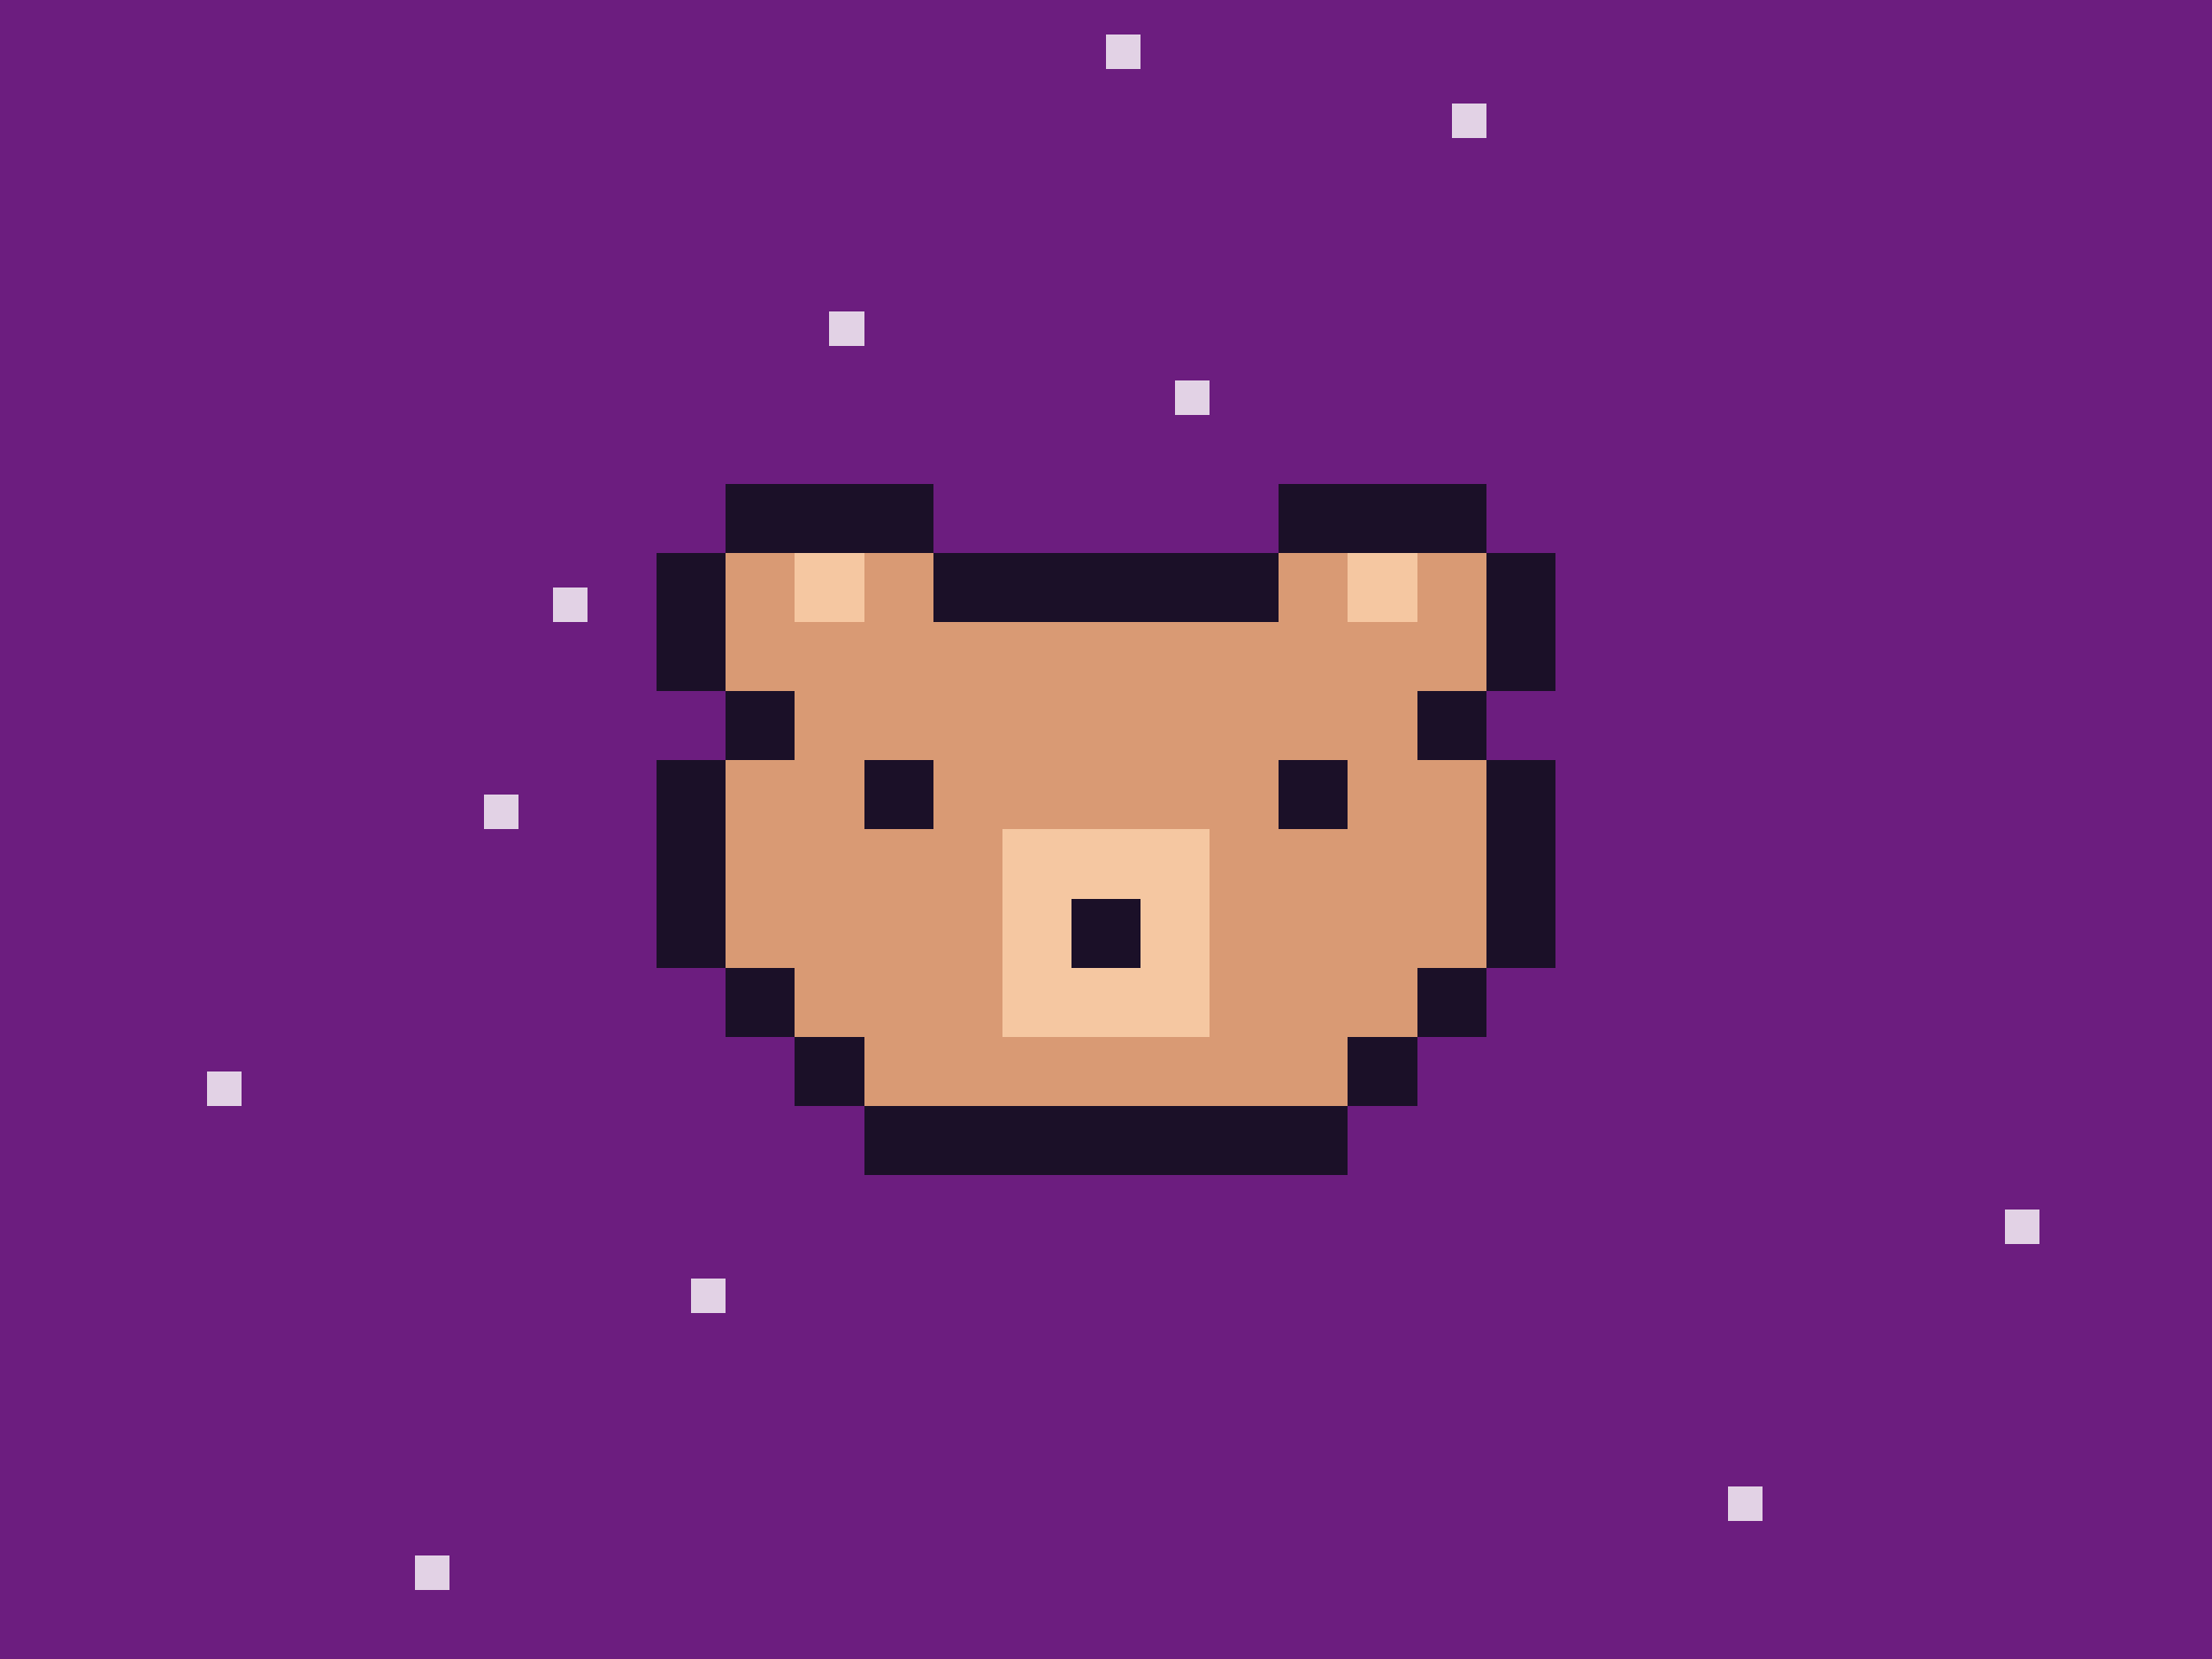
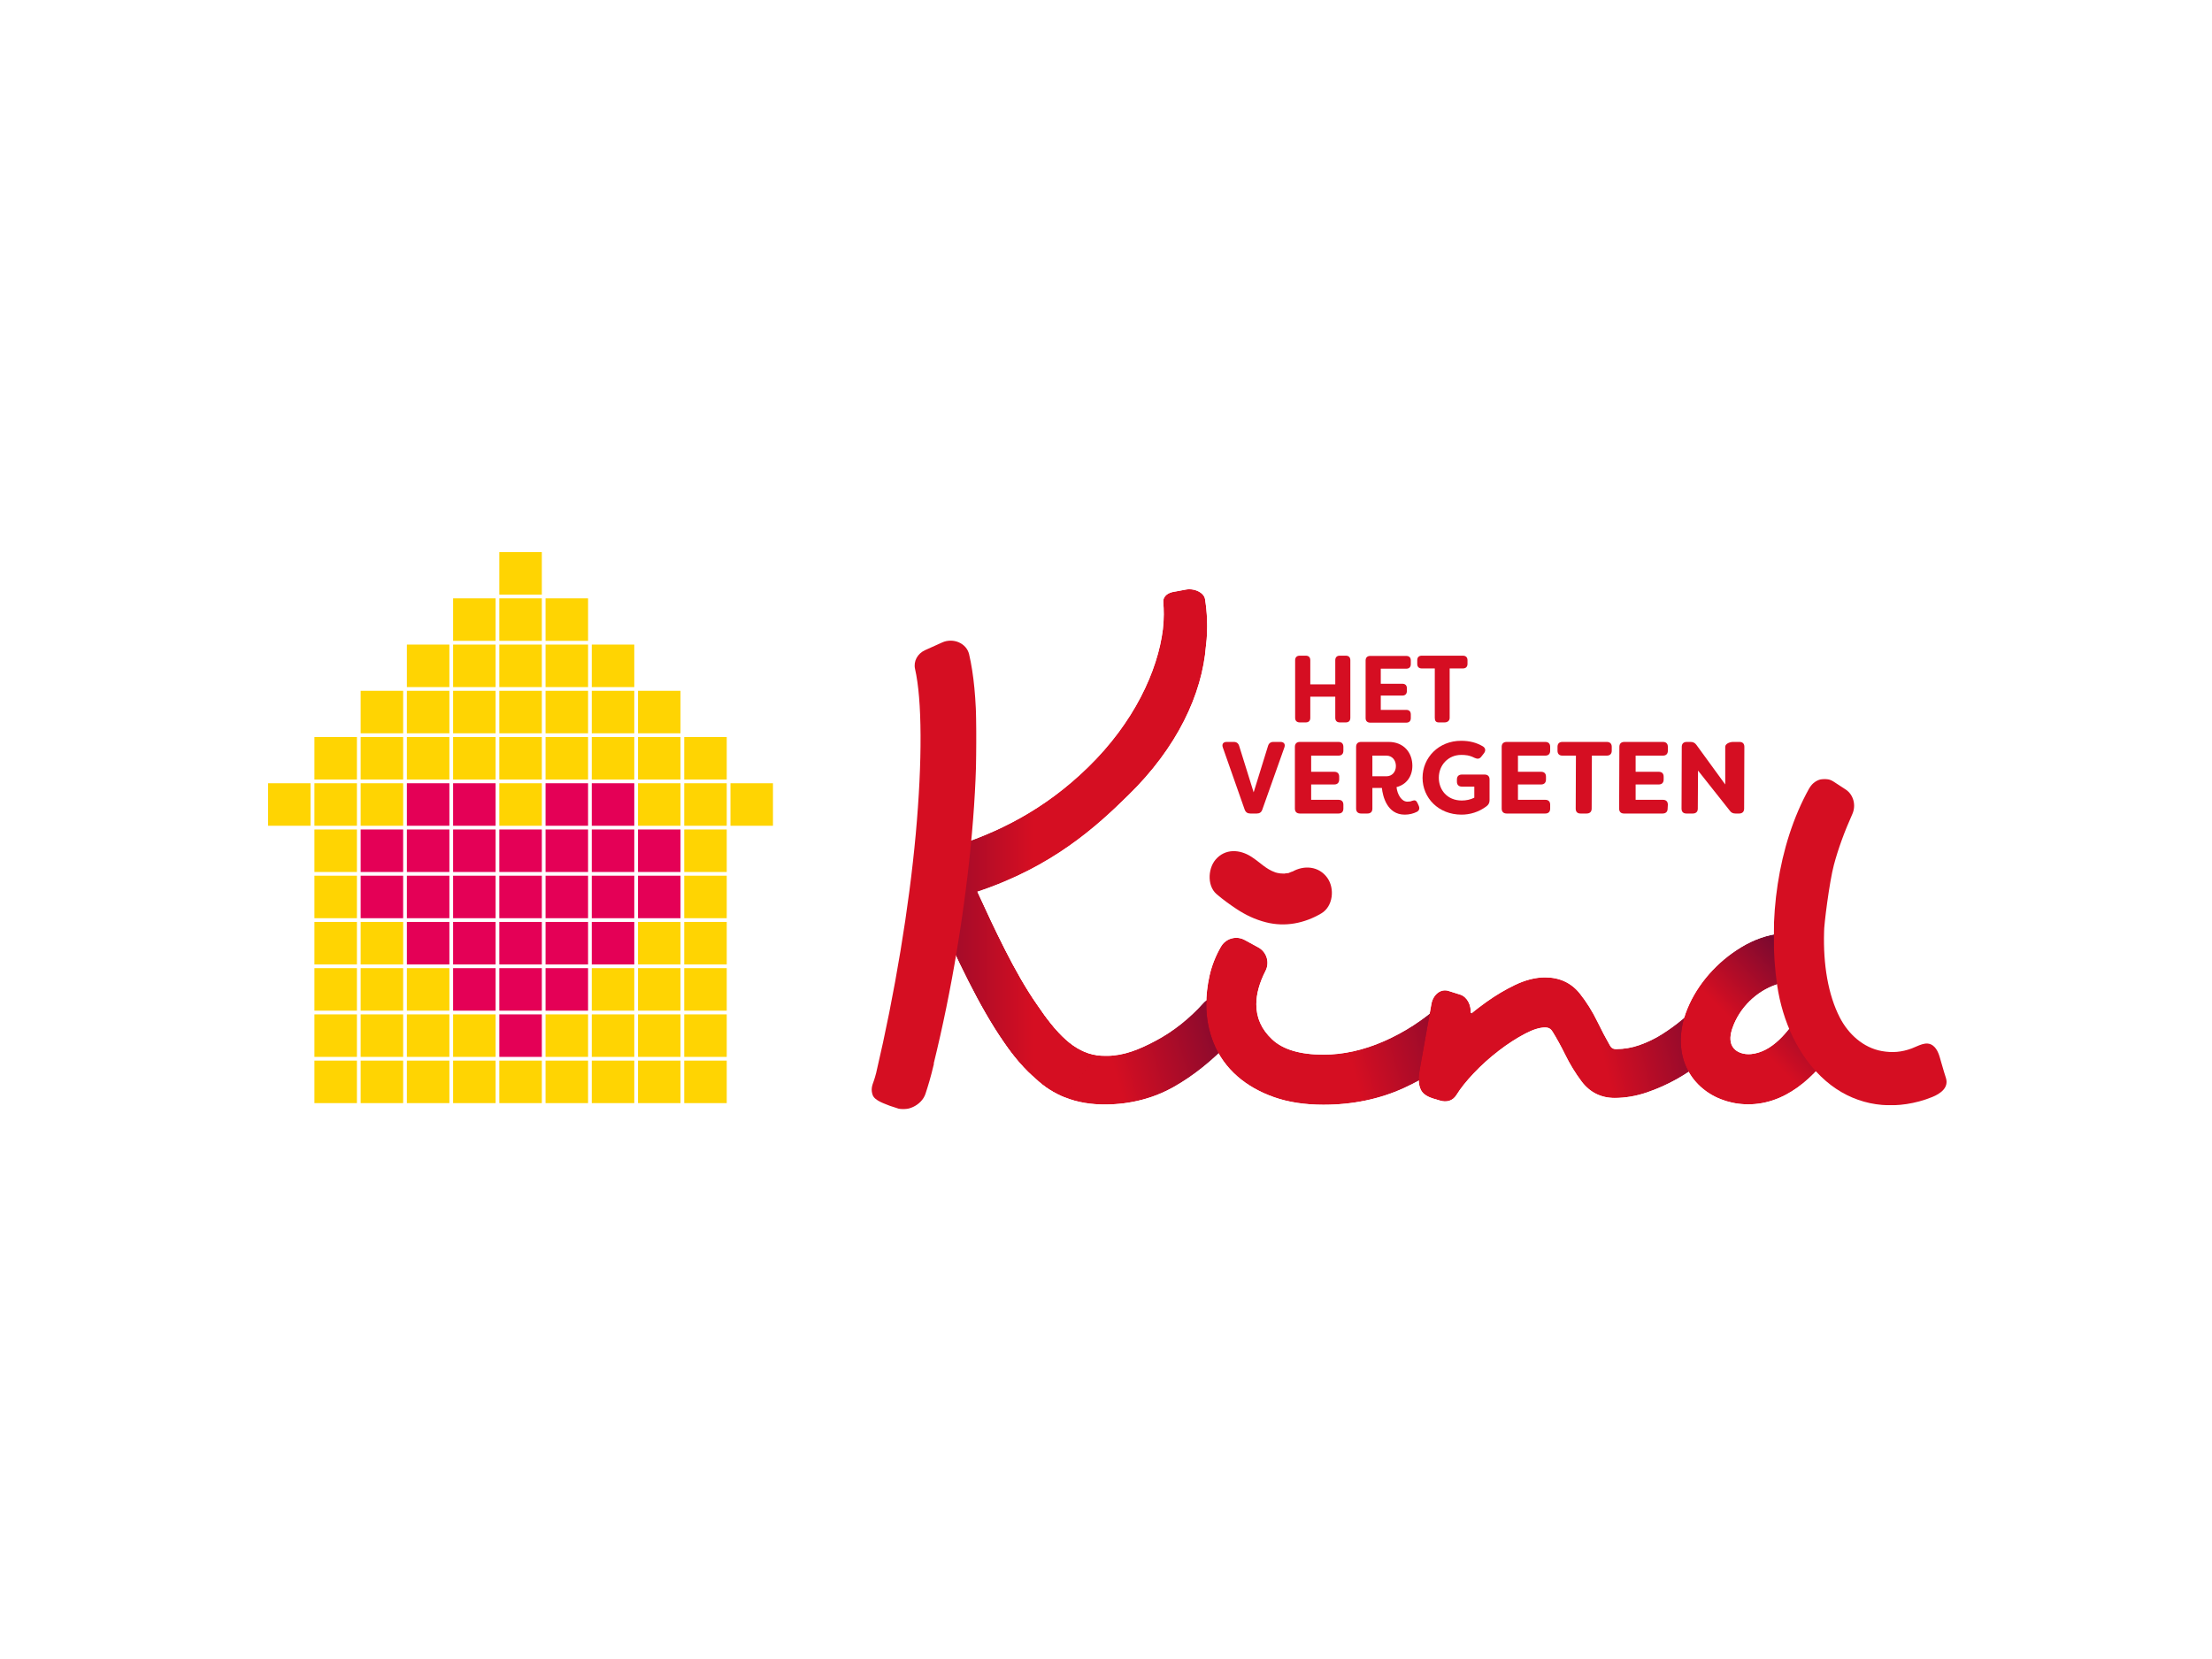
- <svg xmlns="http://www.w3.org/2000/svg" viewBox="0 0 64 48" shape-rendering="crispEdges" width="640" height="480">
-   <rect width="64" height="48" fill="#6c1d7f" />
-   <rect x="36" y="21" width="1" height="1" fill="#fff" opacity=".8" />
-   <rect x="58" y="35" width="1" height="1" fill="#fff" opacity=".8" />
-   <rect x="32" y="1" width="1" height="1" fill="#fff" opacity=".8" />
-   <rect x="22" y="15" width="1" height="1" fill="#fff" opacity=".8" />
-   <rect x="28" y="29" width="1" height="1" fill="#fff" opacity=".8" />
-   <rect x="50" y="43" width="1" height="1" fill="#fff" opacity=".8" />
-   <rect x="24" y="9" width="1" height="1" fill="#fff" opacity=".8" />
-   <rect x="14" y="23" width="1" height="1" fill="#fff" opacity=".8" />
-   <rect x="20" y="37" width="1" height="1" fill="#fff" opacity=".8" />
-   <rect x="42" y="3" width="1" height="1" fill="#fff" opacity=".8" />
-   <rect x="16" y="17" width="1" height="1" fill="#fff" opacity=".8" />
-   <rect x="6" y="31" width="1" height="1" fill="#fff" opacity=".8" />
-   <rect x="12" y="45" width="1" height="1" fill="#fff" opacity=".8" />
-   <rect x="34" y="11" width="1" height="1" fill="#fff" opacity=".8" />
-   <g transform="translate(19 14) scale(2)">
-     <rect x="1" y="0" width="3" height="1" fill="#1b1028" />
-     <rect x="9" y="0" width="3" height="1" fill="#1b1028" />
-     <rect x="0" y="1" width="1" height="1" fill="#1b1028" />
-     <rect x="1" y="1" width="1" height="1" fill="#d99a74" />
-     <rect x="2" y="1" width="1" height="1" fill="#f5c7a1" />
-     <rect x="3" y="1" width="1" height="1" fill="#d99a74" />
-     <rect x="4" y="1" width="5" height="1" fill="#1b1028" />
-     <rect x="9" y="1" width="1" height="1" fill="#d99a74" />
-     <rect x="10" y="1" width="1" height="1" fill="#f5c7a1" />
-     <rect x="11" y="1" width="1" height="1" fill="#d99a74" />
-     <rect x="12" y="1" width="1" height="1" fill="#1b1028" />
-     <rect x="0" y="2" width="1" height="1" fill="#1b1028" />
-     <rect x="1" y="2" width="11" height="1" fill="#d99a74" />
-     <rect x="12" y="2" width="1" height="1" fill="#1b1028" />
-     <rect x="1" y="3" width="1" height="1" fill="#1b1028" />
-     <rect x="2" y="3" width="9" height="1" fill="#d99a74" />
-     <rect x="11" y="3" width="1" height="1" fill="#1b1028" />
-     <rect x="0" y="4" width="1" height="1" fill="#1b1028" />
-     <rect x="1" y="4" width="2" height="1" fill="#d99a74" />
-     <rect x="3" y="4" width="1" height="1" fill="#1b1028" />
-     <rect x="4" y="4" width="5" height="1" fill="#d99a74" />
-     <rect x="9" y="4" width="1" height="1" fill="#1b1028" />
-     <rect x="10" y="4" width="2" height="1" fill="#d99a74" />
-     <rect x="12" y="4" width="1" height="1" fill="#1b1028" />
-     <rect x="0" y="5" width="1" height="1" fill="#1b1028" />
-     <rect x="1" y="5" width="4" height="1" fill="#d99a74" />
-     <rect x="5" y="5" width="3" height="1" fill="#f5c7a1" />
-     <rect x="8" y="5" width="4" height="1" fill="#d99a74" />
-     <rect x="12" y="5" width="1" height="1" fill="#1b1028" />
-     <rect x="0" y="6" width="1" height="1" fill="#1b1028" />
-     <rect x="1" y="6" width="4" height="1" fill="#d99a74" />
-     <rect x="5" y="6" width="1" height="1" fill="#f5c7a1" />
-     <rect x="6" y="6" width="1" height="1" fill="#1b1028" />
-     <rect x="7" y="6" width="1" height="1" fill="#f5c7a1" />
-     <rect x="8" y="6" width="4" height="1" fill="#d99a74" />
-     <rect x="12" y="6" width="1" height="1" fill="#1b1028" />
-     <rect x="1" y="7" width="1" height="1" fill="#1b1028" />
-     <rect x="2" y="7" width="3" height="1" fill="#d99a74" />
-     <rect x="5" y="7" width="3" height="1" fill="#f5c7a1" />
-     <rect x="8" y="7" width="3" height="1" fill="#d99a74" />
-     <rect x="11" y="7" width="1" height="1" fill="#1b1028" />
-     <rect x="2" y="8" width="1" height="1" fill="#1b1028" />
-     <rect x="3" y="8" width="7" height="1" fill="#d99a74" />
-     <rect x="10" y="8" width="1" height="1" fill="#1b1028" />
-     <rect x="3" y="9" width="7" height="1" fill="#1b1028" />
-   </g>
+ <svg xmlns="http://www.w3.org/2000/svg" xmlns:xlink="http://www.w3.org/1999/xlink" viewBox="0 0 400 300" width="800" height="600" role="img" aria-label="Het Vergeten Kind logo">
+   <rect width="400" height="300" fill="#fff" />
+   <svg x="48" y="44" width="304" height="212" viewBox="0 0 309 103">
+     <defs>
+       <path d="M4.447,2.611 C4.514,2.755 4.582,2.904 4.649,3.05 L4.649,3.05 L1.851,5.932 L0.717,6.448 C3.997,13.651 8.079,22.617 12.769,29.342 L12.769,29.342 C14.715,32.192 16.676,34.404 18.664,36.079 L18.664,36.079 C20.162,37.507 21.954,38.653 24.006,39.482 L24.006,39.482 C26.2,40.368 28.748,40.801 31.581,40.768 L31.581,40.768 C36.08,40.715 40.242,39.63 43.952,37.544 L43.952,37.544 C47.542,35.526 51.072,32.7 54.443,29.144 L54.443,29.144 C55.486,28.045 55.658,26.18 54.843,24.826 L54.843,24.826 L53.484,22.57 C53.027,21.811 52.32,21.323 51.544,21.23 L51.544,21.23 C50.766,21.135 49.994,21.446 49.425,22.08 L49.425,22.08 C46.839,24.961 43.914,27.287 40.731,28.993 L40.731,28.993 C37.621,30.66 34.803,31.789 31.769,31.825 L31.769,31.825 C31.083,31.832 30.432,31.805 29.815,31.743 L29.815,31.743 C25.678,31.153 22.457,27.85 18.809,22.432 L18.809,22.432 C14.618,16.436 10.84,8.201 7.507,0.936 L7.507,0.936 L4.447,2.611 Z" id="path-1" />
+       <linearGradient x1="106.901%" y1="34.897%" x2="51.052%" y2="47.111%" id="linearGradient-3">
+         <stop stop-color="#640833" offset="0%" />
+         <stop stop-color="#D50E22" offset="100%" />
+       </linearGradient>
+       <path d="M3.634,1.749 C2.637,3.468 1.923,5.291 1.511,7.167 L1.511,7.167 C1.122,8.94 0.924,10.684 0.924,12.35 L0.924,12.35 C0.924,14.886 1.388,17.305 2.301,19.539 L2.301,19.539 C3.244,21.854 4.7,23.887 6.628,25.579 L6.628,25.579 C8.486,27.212 10.777,28.512 13.435,29.442 L13.435,29.442 C16.042,30.355 19.078,30.817 22.46,30.817 L22.46,30.817 C27.832,30.817 32.816,29.781 37.274,27.739 L37.274,27.739 C41.588,25.764 45.842,22.978 49.916,19.463 L49.916,19.463 C51.174,18.377 51.407,16.513 50.453,15.15 L50.453,15.15 L48.862,12.878 C48.328,12.114 47.49,11.618 46.564,11.514 L46.564,11.514 C45.637,11.412 44.712,11.712 44.024,12.34 L44.024,12.34 C40.897,15.191 37.373,17.482 33.548,19.152 L33.548,19.152 C29.812,20.781 26.082,21.607 22.46,21.607 L22.46,21.607 C18.186,21.607 15.015,20.662 13.035,18.796 L13.035,18.796 C11.083,16.958 10.134,14.85 10.134,12.35 L10.134,12.35 C10.134,10.459 10.702,8.397 11.821,6.219 L11.821,6.219 C12.625,4.654 12.035,2.734 10.491,1.891 L10.491,1.891 L7.99,0.528 C7.498,0.26 6.966,0.132 6.441,0.132 L6.441,0.132 C5.321,0.132 4.234,0.713 3.634,1.749" id="path-4" />
+       <linearGradient x1="110.18%" y1="35.662%" x2="48.036%" y2="47.077%" id="linearGradient-6">
+         <stop stop-color="#640833" offset="0%" />
+         <stop stop-color="#D50E22" offset="100%" />
+       </linearGradient>
+       <path d="M18.64,1.811 C16.874,2.66 15.119,3.704 13.423,4.916 L13.423,4.916 C12.436,5.619 11.467,6.359 10.524,7.129 L10.524,7.129 C10.691,5.515 9.875,3.971 8.598,3.569 L8.598,3.569 L6.435,2.887 C5.763,2.676 5.051,2.814 4.461,3.273 L4.461,3.273 C3.872,3.731 3.453,4.471 3.302,5.323 L3.302,5.323 C2.579,9.386 1.857,13.448 1.135,17.51 L1.135,17.51 C0.935,18.635 0.845,19.938 1.338,21.004 L1.338,21.004 C1.961,22.349 3.576,22.647 4.87,23.043 L4.87,23.043 C6.101,23.421 7.237,23.123 7.932,21.998 L7.932,21.998 C8.657,20.82 9.714,19.496 11.071,18.057 L11.071,18.057 C12.465,16.581 14.012,15.186 15.669,13.912 L15.669,13.912 C17.319,12.642 18.973,11.572 20.586,10.731 L20.586,10.731 C22.006,9.99 23.222,9.615 24.199,9.615 L24.199,9.615 C24.951,9.615 25.301,9.932 25.594,10.407 L25.594,10.407 C26.375,11.675 27.141,13.07 27.871,14.554 L27.871,14.554 C28.739,16.324 29.756,17.991 30.892,19.505 L30.892,19.505 C32.413,21.538 34.468,22.568 36.998,22.568 L36.998,22.568 C38.964,22.568 40.964,22.223 42.944,21.546 L42.944,21.546 C44.835,20.9 46.673,20.079 48.408,19.107 L48.408,19.107 C50.139,18.137 51.785,17.028 53.301,15.808 L53.301,15.808 C54.784,14.614 55.537,12.887 56.666,11.779 L56.666,11.779 C57.226,11.229 57.412,10.673 57.476,9.781 L57.476,9.781 C57.541,8.888 58.052,8.298 57.579,7.628 L57.579,7.628 L56.136,5.583 C55.223,4.286 53.661,4.127 52.593,5.221 L52.593,5.221 C51.697,6.139 50.64,7.11 49.452,8.108 L49.452,8.108 C48.291,9.085 47.019,10.01 45.674,10.859 L45.674,10.859 C44.386,11.671 42.995,12.341 41.538,12.851 L41.538,12.851 C40.147,13.338 38.712,13.584 37.269,13.584 L37.269,13.584 C36.634,13.584 36.363,13.328 36.109,12.882 L36.109,12.882 C35.369,11.593 34.601,10.132 33.826,8.54 L33.826,8.54 C32.912,6.663 31.832,4.934 30.614,3.399 L30.614,3.399 C29.038,1.412 26.879,0.405 24.199,0.405 L24.199,0.405 C22.449,0.405 20.577,0.877 18.64,1.811" id="path-7" />
+       <linearGradient x1="108.794%" y1="43.522%" x2="58.152%" y2="48.573%" id="linearGradient-9">
+         <stop stop-color="#640833" offset="0%" />
+         <stop stop-color="#D50E22" offset="100%" />
+       </linearGradient>
+       <path d="M46.175,0.123 L43.701,0.582 C42.562,0.848 41.986,1.604 42.031,2.329 L42.031,2.329 C42.13,3.968 42.19,5.249 41.953,7.436 L41.953,7.436 C41.01,15.062 36.627,24.583 28.17,32.8 L28.17,32.8 C20.308,40.479 11.559,44.966 2.267,47.714 L2.267,47.714 L2.674,57.187 C3.289,57.03 3.892,56.866 4.488,56.699 L4.488,56.699 C4.541,56.816 4.596,56.933 4.649,57.05 L4.649,57.05 L1.851,59.932 L0.717,60.448 C3.997,67.651 8.079,76.617 12.769,83.342 L12.769,83.342 C14.715,86.192 16.676,88.404 18.664,90.079 L18.664,90.079 C20.162,91.507 21.954,92.653 24.006,93.482 L24.006,93.482 L29.815,85.743 C25.678,85.153 22.457,81.85 18.809,76.432 L18.809,76.432 C14.758,70.637 11.094,62.751 7.843,55.669 L7.843,55.669 C21.665,51.07 29.717,43.723 35.587,37.943 L35.587,37.943 C44.597,29.166 49.18,19.326 49.871,10.498 L49.871,10.498 L49.873,10.499 C50.303,7.204 50.051,4.015 49.703,1.871 L49.703,1.871 C49.612,1.307 49.16,0.786 48.465,0.442 L48.465,0.442 C47.965,0.193 47.391,0.064 46.824,0.064 L46.824,0.064 C46.605,0.064 46.387,0.083 46.175,0.123" id="path-10" />
+       <linearGradient x1="-32.844%" y1="50%" x2="35.144%" y2="50%" id="linearGradient-12">
+         <stop stop-color="#640833" offset="0%" />
+         <stop stop-color="#D50E22" offset="100%" />
+       </linearGradient>
+       <polygon id="path-13" points="0.42 0.509 19.691 0.509 19.691 86.645 0.42 86.645" />
+       <path d="M18.504,0.317 C16.011,0.596 13.57,1.451 11.243,2.862 L11.243,2.862 C9.04,4.199 7.063,5.854 5.368,7.781 L5.368,7.781 C3.652,9.733 2.304,11.878 1.361,14.158 L1.361,14.158 C0.343,16.618 -0.035,19.095 0.237,21.516 L0.237,21.516 C0.961,27.983 6.731,31.974 13.091,31.731 L13.091,31.731 C20.437,31.449 25.855,25.555 29.536,19.767 L29.536,19.767 C29.778,19.387 29.982,18.991 30.159,18.582 L30.159,18.582 L22.967,18.582 L22.967,13.225 C22.876,13.478 22.763,13.731 22.625,13.978 L22.625,13.978 C22.376,14.422 22.103,14.879 21.811,15.341 L21.811,15.341 C19.88,18.386 16.95,22.135 13.064,22.502 L13.064,22.502 C11.77,22.624 10.307,22.226 9.646,21.107 L9.646,21.107 C9.05,20.098 9.266,18.811 9.652,17.704 L9.652,17.704 C10.95,13.987 14.042,10.943 17.779,9.704 L17.779,9.704 C18.846,9.351 20.006,9.138 21.094,9.423 L21.094,9.423 C22.063,9.676 22.665,10.195 22.967,10.846 L22.967,10.846 L22.967,0.445 C22.099,0.293 21.211,0.216 20.308,0.216 L20.308,0.216 C19.712,0.216 19.111,0.249 18.504,0.317" id="path-15" />
+       <linearGradient x1="86.783%" y1="13.709%" x2="41.856%" y2="60.909%" id="linearGradient-17">
+         <stop stop-color="#640833" offset="0%" />
+         <stop stop-color="#D50E22" offset="100%" />
+       </linearGradient>
+       <polygon id="path-18" points="0.229 0.926 31.999 0.926 31.999 60.913 0.229 60.913" />
+       <polygon id="path-20" points="0.472 102.645 308.999 102.645 308.999 0.239 0.472 0.239" />
+     </defs>
+     <g id="Page-4" stroke="none" stroke-width="1" fill="none" fill-rule="evenodd">
+       <g id="HVK_Huisstijlgids_maart2024" transform="translate(-79, -177)">
+         <g id="Group" transform="translate(76.8087, 177.276)">
+           <g id="Group-418" transform="translate(125.1913, 61)">
+             <mask id="mask-2" fill="white">
+               <use xlink:href="#path-1" />
+             </mask>
+             <g id="Clip-417" />
+             <path d="M4.447,2.611 C4.514,2.755 4.582,2.904 4.649,3.05 L4.649,3.05 L1.851,5.932 L0.717,6.448 C3.997,13.651 8.079,22.617 12.769,29.342 L12.769,29.342 C14.715,32.192 16.676,34.404 18.664,36.079 L18.664,36.079 C20.162,37.507 21.954,38.653 24.006,39.482 L24.006,39.482 C26.2,40.368 28.748,40.801 31.581,40.768 L31.581,40.768 C36.08,40.715 40.242,39.63 43.952,37.544 L43.952,37.544 C47.542,35.526 51.072,32.7 54.443,29.144 L54.443,29.144 C55.486,28.045 55.658,26.18 54.843,24.826 L54.843,24.826 L53.484,22.57 C53.027,21.811 52.32,21.323 51.544,21.23 L51.544,21.23 C50.766,21.135 49.994,21.446 49.425,22.08 L49.425,22.08 C46.839,24.961 43.914,27.287 40.731,28.993 L40.731,28.993 C37.621,30.66 34.803,31.789 31.769,31.825 L31.769,31.825 C31.083,31.832 30.432,31.805 29.815,31.743 L29.815,31.743 C25.678,31.153 22.457,27.85 18.809,22.432 L18.809,22.432 C14.618,16.436 10.84,8.201 7.507,0.936 L7.507,0.936 L4.447,2.611 Z" id="Fill-416" fill="url(#linearGradient-3)" mask="url(#mask-2)" />
+           </g>
+           <g id="Group-421" transform="translate(174.1913, 71)">
+             <mask id="mask-5" fill="white">
+               <use xlink:href="#path-4" />
+             </mask>
+             <g id="Clip-420" />
+             <path d="M3.634,1.749 C2.637,3.468 1.923,5.291 1.511,7.167 L1.511,7.167 C1.122,8.94 0.924,10.684 0.924,12.35 L0.924,12.35 C0.924,14.886 1.388,17.305 2.301,19.539 L2.301,19.539 C3.244,21.854 4.7,23.887 6.628,25.579 L6.628,25.579 C8.486,27.212 10.777,28.512 13.435,29.442 L13.435,29.442 C16.042,30.355 19.078,30.817 22.46,30.817 L22.46,30.817 C27.832,30.817 32.816,29.781 37.274,27.739 L37.274,27.739 C41.588,25.764 45.842,22.978 49.916,19.463 L49.916,19.463 C51.174,18.377 51.407,16.513 50.453,15.15 L50.453,15.15 L48.862,12.878 C48.328,12.114 47.49,11.618 46.564,11.514 L46.564,11.514 C45.637,11.412 44.712,11.712 44.024,12.34 L44.024,12.34 C40.897,15.191 37.373,17.482 33.548,19.152 L33.548,19.152 C29.812,20.781 26.082,21.607 22.46,21.607 L22.46,21.607 C18.186,21.607 15.015,20.662 13.035,18.796 L13.035,18.796 C11.083,16.958 10.134,14.85 10.134,12.35 L10.134,12.35 C10.134,10.459 10.702,8.397 11.821,6.219 L11.821,6.219 C12.625,4.654 12.035,2.734 10.491,1.891 L10.491,1.891 L7.99,0.528 C7.498,0.26 6.966,0.132 6.441,0.132 L6.441,0.132 C5.321,0.132 4.234,0.713 3.634,1.749" id="Fill-419" fill="url(#linearGradient-6)" mask="url(#mask-5)" />
+           </g>
+           <g id="Group-424" transform="translate(213.1913, 78)">
+             <mask id="mask-8" fill="white">
+               <use xlink:href="#path-7" />
+             </mask>
+             <g id="Clip-423" />
+             <path d="M18.64,1.811 C16.874,2.66 15.119,3.704 13.423,4.916 L13.423,4.916 C12.436,5.619 11.467,6.359 10.524,7.129 L10.524,7.129 C10.691,5.515 9.875,3.971 8.598,3.569 L8.598,3.569 L6.435,2.887 C5.763,2.676 5.051,2.814 4.461,3.273 L4.461,3.273 C3.872,3.731 3.453,4.471 3.302,5.323 L3.302,5.323 C2.579,9.386 1.857,13.448 1.135,17.51 L1.135,17.51 C0.935,18.635 0.845,19.938 1.338,21.004 L1.338,21.004 C1.961,22.349 3.576,22.647 4.87,23.043 L4.87,23.043 C6.101,23.421 7.237,23.123 7.932,21.998 L7.932,21.998 C8.657,20.82 9.714,19.496 11.071,18.057 L11.071,18.057 C12.465,16.581 14.012,15.186 15.669,13.912 L15.669,13.912 C17.319,12.642 18.973,11.572 20.586,10.731 L20.586,10.731 C22.006,9.99 23.222,9.615 24.199,9.615 L24.199,9.615 C24.951,9.615 25.301,9.932 25.594,10.407 L25.594,10.407 C26.375,11.675 27.141,13.07 27.871,14.554 L27.871,14.554 C28.739,16.324 29.756,17.991 30.892,19.505 L30.892,19.505 C32.413,21.538 34.468,22.568 36.998,22.568 L36.998,22.568 C38.964,22.568 40.964,22.223 42.944,21.546 L42.944,21.546 C44.835,20.9 46.673,20.079 48.408,19.107 L48.408,19.107 C50.139,18.137 51.785,17.028 53.301,15.808 L53.301,15.808 C54.784,14.614 55.537,12.887 56.666,11.779 L56.666,11.779 C57.226,11.229 57.412,10.673 57.476,9.781 L57.476,9.781 C57.541,8.888 58.052,8.298 57.579,7.628 L57.579,7.628 L56.136,5.583 C55.223,4.286 53.661,4.127 52.593,5.221 L52.593,5.221 C51.697,6.139 50.64,7.11 49.452,8.108 L49.452,8.108 C48.291,9.085 47.019,10.01 45.674,10.859 L45.674,10.859 C44.386,11.671 42.995,12.341 41.538,12.851 L41.538,12.851 C40.147,13.338 38.712,13.584 37.269,13.584 L37.269,13.584 C36.634,13.584 36.363,13.328 36.109,12.882 L36.109,12.882 C35.369,11.593 34.601,10.132 33.826,8.54 L33.826,8.54 C32.912,6.663 31.832,4.934 30.614,3.399 L30.614,3.399 C29.038,1.412 26.879,0.405 24.199,0.405 L24.199,0.405 C22.449,0.405 20.577,0.877 18.64,1.811" id="Fill-422" fill="url(#linearGradient-9)" mask="url(#mask-8)" />
+           </g>
+           <path d="M177.083,63.158 C178.228,64.134 179.495,65.044 180.624,65.794 C182.353,66.942 184.089,67.769 186.111,68.284 C189.634,69.18 193.179,68.466 196.266,66.644 C198.439,65.36 198.759,62.077 197.388,60.134 C195.833,57.931 193.057,57.725 190.877,59.011 C191.309,58.757 190.145,59.276 190.098,59.288 C190.653,59.141 189.291,59.348 189.281,59.349 C189.878,59.315 188.977,59.333 188.757,59.299 C188.22,59.218 188.082,59.194 187.843,59.112 C186.027,58.482 185.087,57.31 183.393,56.221 C181.273,54.859 178.581,54.685 176.81,56.787 C175.348,58.523 175.241,61.999 177.376,63.37 L177.083,63.158 Z" id="Fill-425" fill="#D50E22" />
+           <g id="Group-429" transform="translate(125.1913, 7)">
+             <mask id="mask-11" fill="white">
+               <use xlink:href="#path-10" />
+             </mask>
+             <g id="Clip-428" />
+             <path d="M46.175,0.123 L43.701,0.582 C42.562,0.848 41.986,1.604 42.031,2.329 L42.031,2.329 C42.13,3.968 42.19,5.249 41.953,7.436 L41.953,7.436 C41.01,15.062 36.627,24.583 28.17,32.8 L28.17,32.8 C20.308,40.479 11.559,44.966 2.267,47.714 L2.267,47.714 L2.674,57.187 C3.289,57.03 3.892,56.866 4.488,56.699 L4.488,56.699 C4.541,56.816 4.596,56.933 4.649,57.05 L4.649,57.05 L1.851,59.932 L0.717,60.448 C3.997,67.651 8.079,76.617 12.769,83.342 L12.769,83.342 C14.715,86.192 16.676,88.404 18.664,90.079 L18.664,90.079 C20.162,91.507 21.954,92.653 24.006,93.482 L24.006,93.482 L29.815,85.743 C25.678,85.153 22.457,81.85 18.809,76.432 L18.809,76.432 C14.758,70.637 11.094,62.751 7.843,55.669 L7.843,55.669 C21.665,51.07 29.717,43.723 35.587,37.943 L35.587,37.943 C44.597,29.166 49.18,19.326 49.871,10.498 L49.871,10.498 L49.873,10.499 C50.303,7.204 50.051,4.015 49.703,1.871 L49.703,1.871 C49.612,1.307 49.16,0.786 48.465,0.442 L48.465,0.442 C47.965,0.193 47.391,0.064 46.824,0.064 L46.824,0.064 C46.605,0.064 46.387,0.083 46.175,0.123" id="Fill-427" fill="url(#linearGradient-12)" mask="url(#mask-11)" />
+           </g>
+           <g id="Group-432" transform="translate(113.1913, 16)">
+             <mask id="mask-14" fill="white">
+               <use xlink:href="#path-13" />
+             </mask>
+             <g id="Clip-431" />
+             <path d="M19.685,17.102 C19.631,11.26 19.189,6.648 18.334,3.003 C18.109,2.045 17.423,1.251 16.451,0.825 C15.479,0.398 14.367,0.404 13.4,0.839 L10.256,2.255 C8.846,2.89 8.083,4.312 8.402,5.712 C9.047,8.549 9.388,12.65 9.413,17.901 C9.438,23.263 9.14,29.383 8.529,36.089 C7.914,42.808 6.968,50.044 5.718,57.596 C4.466,65.149 2.973,72.64 1.28,79.859 C1.276,79.88 1.274,79.9 1.27,79.92 C1.098,80.573 0.952,81.07 0.845,81.366 C0.464,82.416 0.23,83.007 0.622,84.051 C1.015,85.095 2.874,85.632 3.795,86.021 L5.017,86.416 C6.853,87.191 9.615,85.928 10.316,83.811 C10.778,82.414 11.288,80.777 11.874,78.269 L11.834,78.239 C13.48,71.545 14.916,64.538 16.099,57.39 C17.334,49.93 18.264,42.692 18.862,35.876 C19.46,29.074 19.736,22.758 19.685,17.102" id="Fill-430" fill="#D50E22" mask="url(#mask-14)" />
+           </g>
+           <g id="Group-435" transform="translate(262.1913, 70)">
+             <mask id="mask-16" fill="white">
+               <use xlink:href="#path-15" />
+             </mask>
+             <g id="Clip-434" />
+             <path d="M18.504,0.317 C16.011,0.596 13.57,1.451 11.243,2.862 L11.243,2.862 C9.04,4.199 7.063,5.854 5.368,7.781 L5.368,7.781 C3.652,9.733 2.304,11.878 1.361,14.158 L1.361,14.158 C0.343,16.618 -0.035,19.095 0.237,21.516 L0.237,21.516 C0.961,27.983 6.731,31.974 13.091,31.731 L13.091,31.731 C20.437,31.449 25.855,25.555 29.536,19.767 L29.536,19.767 C29.778,19.387 29.982,18.991 30.159,18.582 L30.159,18.582 L22.967,18.582 L22.967,13.225 C22.876,13.478 22.763,13.731 22.625,13.978 L22.625,13.978 C22.376,14.422 22.103,14.879 21.811,15.341 L21.811,15.341 C19.88,18.386 16.95,22.135 13.064,22.502 L13.064,22.502 C11.77,22.624 10.307,22.226 9.646,21.107 L9.646,21.107 C9.05,20.098 9.266,18.811 9.652,17.704 L9.652,17.704 C10.95,13.987 14.042,10.943 17.779,9.704 L17.779,9.704 C18.846,9.351 20.006,9.138 21.094,9.423 L21.094,9.423 C22.063,9.676 22.665,10.195 22.967,10.846 L22.967,10.846 L22.967,0.445 C22.099,0.293 21.211,0.216 20.308,0.216 L20.308,0.216 C19.712,0.216 19.111,0.249 18.504,0.317" id="Fill-433" fill="url(#linearGradient-17)" mask="url(#mask-16)" />
+           </g>
+           <g id="Group-552" transform="translate(2.1913, 0)">
+             <g id="Group-438" transform="translate(277, 41)">
+               <mask id="mask-19" fill="white">
+                 <use xlink:href="#path-18" />
+               </mask>
+               <g id="Clip-437" />
+               <path d="M31.549,54.829 C31.366,54.223 31.189,53.618 31.014,53.002 C30.704,51.927 30.421,50.598 29.451,49.91 C28.227,49.043 26.805,50.027 25.573,50.476 C23.712,51.152 22.047,51.294 20.108,50.951 C16.68,50.346 13.928,47.805 12.374,44.777 C11.32,42.723 10.54,40.301 10.055,37.578 C9.584,34.931 9.396,32.06 9.488,29.041 L9.486,29.063 C9.444,27.937 10.461,19.844 11.291,16.733 C12.079,13.781 13.22,10.639 14.68,7.393 C15.414,5.762 14.883,3.803 13.454,2.871 L11.242,1.427 C9.774,0.469 7.862,0.923 6.885,2.461 C6.832,2.544 6.774,2.633 6.72,2.72 C0.929,13.127 -0.877,27.002 0.865,38.862 C1.823,45.39 4.734,52.059 9.802,56.434 C14.684,60.649 20.826,61.853 26.98,60.198 C27.797,59.978 28.602,59.708 29.387,59.387 C30.855,58.786 32.461,57.684 31.877,55.873 C31.764,55.523 31.654,55.176 31.549,54.829" id="Fill-436" fill="#D50E22" mask="url(#mask-19)" />
+             </g>
+             <path d="M189.265,30.698 L189.265,20.114 C189.265,19.57 189.58,19.273 190.124,19.273 L191.21,19.273 C191.754,19.273 192.051,19.57 192.051,20.114 L192.051,24.547 L196.642,24.547 L196.642,20.114 C196.642,19.57 196.94,19.273 197.484,19.273 L198.57,19.273 C199.113,19.273 199.411,19.57 199.411,20.114 L199.411,30.698 C199.411,31.241 199.113,31.539 198.57,31.539 L197.484,31.539 C196.94,31.539 196.642,31.241 196.642,30.698 L196.642,26.808 L192.051,26.808 L192.051,30.698 C192.051,31.241 191.754,31.539 191.21,31.539 L190.124,31.539 C189.58,31.539 189.265,31.241 189.265,30.698" id="Fill-439" fill="#D50E22" />
+             <path d="M205.005,21.667 L205.005,24.436 L208.965,24.436 C209.509,24.436 209.806,24.734 209.806,25.277 L209.806,25.75 C209.806,26.293 209.509,26.609 208.965,26.609 L205.005,26.609 L205.005,29.237 L209.684,29.237 C210.227,29.237 210.525,29.535 210.525,30.078 L210.525,30.744 C210.525,31.287 210.227,31.585 209.684,31.585 L203.078,31.585 C202.534,31.585 202.219,31.287 202.219,30.744 L202.219,20.16 C202.219,19.617 202.534,19.319 203.078,19.319 L209.684,19.319 C210.227,19.319 210.525,19.617 210.525,20.16 L210.525,20.826 C210.525,21.369 210.227,21.667 209.684,21.667 L205.005,21.667 Z" id="Fill-441" fill="#D50E22" />
+             <path d="M220.945,20.114 L220.945,20.78 C220.945,21.323 220.629,21.621 220.086,21.621 L217.668,21.621 L217.668,30.698 C217.668,31.241 217.265,31.539 216.722,31.539 L215.67,31.539 C215.127,31.539 214.934,31.241 214.934,30.698 L214.934,21.621 L212.551,21.621 C212.008,21.621 211.71,21.323 211.71,20.78 L211.71,20.114 C211.71,19.571 212.008,19.273 212.551,19.273 L220.086,19.273 C220.629,19.273 220.945,19.571 220.945,20.114" id="Fill-443" fill="#D50E22" />
+             <path d="M179.984,47.553 L175.979,36.16 C175.754,35.539 176.036,35.125 176.694,35.125 L177.972,35.125 C178.499,35.125 178.837,35.37 178.988,35.897 L181.639,44.394 L184.271,35.897 C184.421,35.37 184.76,35.125 185.286,35.125 L186.546,35.125 C187.222,35.125 187.505,35.539 187.279,36.16 L183.237,47.553 C183.067,48.061 182.729,48.286 182.221,48.286 L181.018,48.286 C180.51,48.286 180.172,48.061 179.984,47.553" id="Fill-445" fill="#D50E22" />
+             <path d="M192.209,37.645 L192.209,40.616 L196.458,40.616 C197.041,40.616 197.361,40.935 197.361,41.518 L197.361,42.025 C197.361,42.609 197.041,42.947 196.458,42.947 L192.209,42.947 L192.209,45.767 L197.229,45.767 C197.812,45.767 198.131,46.087 198.131,46.669 L198.131,47.384 C198.131,47.967 197.812,48.287 197.229,48.287 L190.141,48.287 C189.558,48.287 189.22,47.967 189.22,47.384 L189.22,36.028 C189.22,35.445 189.558,35.126 190.141,35.126 L197.229,35.126 C197.812,35.126 198.131,35.445 198.131,36.028 L198.131,36.743 C198.131,37.325 197.812,37.645 197.229,37.645 L192.209,37.645 Z" id="Fill-447" fill="#D50E22" />
+             <path d="M206.037,41.443 C207.109,41.443 207.786,40.615 207.786,39.562 C207.786,38.472 207.09,37.645 206.037,37.645 L203.462,37.645 L203.462,41.443 L206.037,41.443 Z M205.21,43.586 L203.462,43.586 L203.462,47.383 C203.462,47.967 203.142,48.286 202.559,48.286 L201.393,48.286 C200.811,48.286 200.472,47.967 200.472,47.383 L200.472,36.028 C200.472,35.444 200.811,35.126 201.393,35.126 L206.45,35.126 C209.252,35.126 210.813,37.118 210.813,39.507 C210.813,41.443 209.741,42.965 207.899,43.435 C208.049,44.77 208.801,46.105 209.891,46.105 C210.286,46.105 210.511,46.068 210.756,45.955 C211.301,45.767 211.527,45.88 211.771,46.388 L211.94,46.764 C212.185,47.27 212.129,47.703 211.659,47.967 C211,48.304 210.23,48.492 209.402,48.492 C206.15,48.492 205.36,45.072 205.21,43.586 L205.21,43.586 Z" id="Fill-449" fill="#D50E22" />
+             <path d="M212.685,41.724 C212.685,38.002 215.656,34.919 219.773,34.919 C221.333,34.919 222.612,35.258 223.759,35.934 C224.267,36.254 224.323,36.724 223.985,37.194 L223.515,37.795 C223.176,38.266 222.781,38.303 222.255,38.059 C221.258,37.55 220.525,37.514 219.773,37.514 C217.423,37.514 215.674,39.374 215.674,41.706 C215.674,43.925 217.198,45.898 219.905,45.898 C220.676,45.898 221.522,45.73 222.198,45.373 L222.198,43.342 L219.923,43.342 C219.341,43.342 219.002,43.022 219.002,42.44 L219.002,42.026 C219.002,41.443 219.341,41.123 219.923,41.123 L224.078,41.123 C224.662,41.123 225,41.443 225,42.026 L225,45.824 C225,46.294 224.849,46.651 224.417,46.971 C223.007,48.023 221.409,48.492 219.848,48.492 C215.599,48.492 212.685,45.41 212.685,41.724" id="Fill-451" fill="#D50E22" />
+             <path d="M230.22,37.645 L230.22,40.616 L234.469,40.616 C235.052,40.616 235.372,40.935 235.372,41.518 L235.372,42.025 C235.372,42.609 235.052,42.947 234.469,42.947 L230.22,42.947 L230.22,45.767 L235.24,45.767 C235.823,45.767 236.142,46.087 236.142,46.669 L236.142,47.384 C236.142,47.967 235.823,48.287 235.24,48.287 L228.152,48.287 C227.569,48.287 227.23,47.967 227.23,47.384 L227.23,36.028 C227.23,35.445 227.569,35.126 228.152,35.126 L235.24,35.126 C235.823,35.126 236.142,35.445 236.142,36.028 L236.142,36.743 C236.142,37.325 235.823,37.645 235.24,37.645 L230.22,37.645 Z" id="Fill-453" fill="#D50E22" />
+             <path d="M247.461,36.028 L247.461,36.743 C247.461,37.325 247.123,37.645 246.539,37.645 L243.809,37.645 L243.768,47.384 C243.768,47.967 243.426,48.286 242.843,48.286 L241.715,48.286 C241.133,48.286 240.835,47.967 240.835,47.384 L240.876,37.645 L238.393,37.645 C237.81,37.645 237.491,37.325 237.491,36.743 L237.491,36.028 C237.491,35.445 237.81,35.126 238.393,35.126 L246.539,35.126 C247.123,35.126 247.461,35.445 247.461,36.028" id="Fill-455" fill="#D50E22" />
+             <path d="M251.849,37.645 L251.849,40.616 L256.098,40.616 C256.681,40.616 257.001,40.935 257.001,41.518 L257.001,42.025 C257.001,42.609 256.681,42.947 256.098,42.947 L251.849,42.947 L251.849,45.767 L256.869,45.767 C257.452,45.767 257.772,46.087 257.772,46.669 L257.731,47.384 C257.731,47.967 257.389,48.287 256.806,48.287 L249.718,48.287 C249.135,48.287 248.819,47.967 248.819,47.384 L248.86,36.028 C248.86,35.445 249.198,35.126 249.781,35.126 L256.869,35.126 C257.452,35.126 257.772,35.445 257.772,36.028 L257.772,36.743 C257.772,37.325 257.452,37.645 256.869,37.645 L251.849,37.645 Z" id="Fill-457" fill="#D50E22" />
+             <path d="M260.288,47.384 L260.329,36.028 C260.329,35.445 260.667,35.126 261.25,35.126 L261.927,35.126 C262.416,35.126 262.754,35.295 263.036,35.69 L268.319,42.947 L268.319,36.028 C268.319,35.445 269.183,35.126 269.766,35.126 L270.931,35.126 C271.515,35.126 271.834,35.445 271.834,36.028 L271.793,47.384 C271.793,47.967 271.451,48.287 270.868,48.287 L270.192,48.287 C269.721,48.287 269.386,48.117 269.124,47.722 L263.318,40.39 L263.277,47.384 C263.277,47.967 262.935,48.287 262.352,48.287 L261.187,48.287 C260.604,48.287 260.288,47.967 260.288,47.384" id="Fill-459" fill="#D50E22" />
+             <mask id="mask-21" fill="white">
+               <use xlink:href="#path-20" />
+             </mask>
+             <g id="Clip-462" />
+             <polygon id="Fill-461" fill="#FFD402" mask="url(#mask-21)" points="42.989 8.053 50.802 8.053 50.802 0.24 42.989 0.24" />
+             <polygon id="Fill-463" fill="#FFD402" mask="url(#mask-21)" points="34.493 16.549 42.307 16.549 42.307 8.736 34.493 8.736" />
+             <polygon id="Fill-464" fill="#FFD402" mask="url(#mask-21)" points="42.989 16.549 50.802 16.549 50.802 8.736 42.989 8.736" />
+             <polygon id="Fill-465" fill="#FFD402" mask="url(#mask-21)" points="51.487 16.549 59.3 16.549 59.3 8.736 51.487 8.736" />
+             <polygon id="Fill-466" fill="#FFD402" mask="url(#mask-21)" points="25.996 25.047 33.81 25.047 33.81 17.234 25.996 17.234" />
+             <polygon id="Fill-467" fill="#FFD402" mask="url(#mask-21)" points="34.493 25.047 42.307 25.047 42.307 17.234 34.493 17.234" />
+             <polygon id="Fill-468" fill="#FFD402" mask="url(#mask-21)" points="42.989 25.047 50.802 25.047 50.802 17.234 42.989 17.234" />
+             <polygon id="Fill-469" fill="#FFD402" mask="url(#mask-21)" points="51.487 25.047 59.3 25.047 59.3 17.234 51.487 17.234" />
+             <polygon id="Fill-470" fill="#FFD402" mask="url(#mask-21)" points="59.983 25.047 67.796 25.047 67.796 17.234 59.983 17.234" />
+             <polygon id="Fill-471" fill="#FFD402" mask="url(#mask-21)" points="17.5 33.543 25.313 33.543 25.313 25.73 17.5 25.73" />
+             <polygon id="Fill-472" fill="#FFD402" mask="url(#mask-21)" points="25.996 33.543 33.81 33.543 33.81 25.73 25.996 25.73" />
+             <polygon id="Fill-473" fill="#FFD402" mask="url(#mask-21)" points="34.493 33.543 42.307 33.543 42.307 25.73 34.493 25.73" />
+             <polygon id="Fill-474" fill="#FFD402" mask="url(#mask-21)" points="42.989 33.543 50.802 33.543 50.802 25.73 42.989 25.73" />
+             <polygon id="Fill-475" fill="#FFD402" mask="url(#mask-21)" points="51.487 33.543 59.3 33.543 59.3 25.73 51.487 25.73" />
+             <polygon id="Fill-476" fill="#FFD402" mask="url(#mask-21)" points="59.983 33.543 67.796 33.543 67.796 25.73 59.983 25.73" />
+             <polygon id="Fill-477" fill="#FFD402" mask="url(#mask-21)" points="68.48 33.543 76.293 33.543 76.293 25.73 68.48 25.73" />
+             <polygon id="Fill-478" fill="#FFD402" mask="url(#mask-21)" points="9.002 42.04 16.816 42.04 16.816 34.227 9.002 34.227" />
+             <polygon id="Fill-479" fill="#FFD402" mask="url(#mask-21)" points="17.5 42.04 25.313 42.04 25.313 34.227 17.5 34.227" />
+             <polygon id="Fill-480" fill="#FFD402" mask="url(#mask-21)" points="25.996 42.04 33.81 42.04 33.81 34.227 25.996 34.227" />
+             <polygon id="Fill-481" fill="#FFD402" mask="url(#mask-21)" points="34.493 42.04 42.307 42.04 42.307 34.227 34.493 34.227" />
+             <polygon id="Fill-482" fill="#FFD402" mask="url(#mask-21)" points="42.989 42.04 50.802 42.04 50.802 34.227 42.989 34.227" />
+             <polygon id="Fill-483" fill="#FFD402" mask="url(#mask-21)" points="51.487 42.04 59.3 42.04 59.3 34.227 51.487 34.227" />
+             <polygon id="Fill-484" fill="#FFD402" mask="url(#mask-21)" points="59.983 42.04 67.796 42.04 67.796 34.227 59.983 34.227" />
+             <polygon id="Fill-485" fill="#FFD402" mask="url(#mask-21)" points="68.48 42.04 76.293 42.04 76.293 34.227 68.48 34.227" />
+             <polygon id="Fill-486" fill="#FFD402" mask="url(#mask-21)" points="76.976 42.04 84.789 42.04 84.789 34.227 76.976 34.227" />
+             <polygon id="Fill-487" fill="#FFD402" mask="url(#mask-21)" points="9.002 50.537 16.816 50.537 16.816 42.724 9.002 42.724" />
+             <polygon id="Fill-488" fill="#FFD402" mask="url(#mask-21)" points="17.5 50.537 25.313 50.537 25.313 42.724 17.5 42.724" />
+             <polygon id="Fill-489" fill="#E40056" mask="url(#mask-21)" points="25.996 50.537 33.81 50.537 33.81 42.724 25.996 42.724" />
+             <polygon id="Fill-490" fill="#E40056" mask="url(#mask-21)" points="34.493 50.537 42.307 50.537 42.307 42.724 34.493 42.724" />
+             <polygon id="Fill-491" fill="#FFD402" mask="url(#mask-21)" points="42.989 50.537 50.802 50.537 50.802 42.724 42.989 42.724" />
+             <polygon id="Fill-492" fill="#E40056" mask="url(#mask-21)" points="51.487 50.537 59.3 50.537 59.3 42.724 51.487 42.724" />
+             <polygon id="Fill-493" fill="#E40056" mask="url(#mask-21)" points="59.983 50.537 67.796 50.537 67.796 42.724 59.983 42.724" />
+             <polygon id="Fill-494" fill="#FFD402" mask="url(#mask-21)" points="68.48 50.537 76.293 50.537 76.293 42.724 68.48 42.724" />
+             <polygon id="Fill-495" fill="#FFD402" mask="url(#mask-21)" points="76.976 50.537 84.789 50.537 84.789 42.724 76.976 42.724" />
+             <polygon id="Fill-496" fill="#FFD402" mask="url(#mask-21)" points="85.473 50.537 93.286 50.537 93.286 42.724 85.473 42.724" />
+             <polygon id="Fill-497" fill="#FFD402" mask="url(#mask-21)" points="0.472 50.536 8.286 50.536 8.286 42.723 0.472 42.723" />
+             <polygon id="Fill-498" fill="#FFD402" mask="url(#mask-21)" points="9.002 59.033 16.816 59.033 16.816 51.22 9.002 51.22" />
+             <polygon id="Fill-499" fill="#E40056" mask="url(#mask-21)" points="17.5 59.033 25.313 59.033 25.313 51.22 17.5 51.22" />
+             <polygon id="Fill-500" fill="#E40056" mask="url(#mask-21)" points="25.996 59.033 33.81 59.033 33.81 51.22 25.996 51.22" />
+             <polygon id="Fill-501" fill="#E40056" mask="url(#mask-21)" points="34.493 59.033 42.307 59.033 42.307 51.22 34.493 51.22" />
+             <polygon id="Fill-502" fill="#E40056" mask="url(#mask-21)" points="42.989 59.033 50.802 59.033 50.802 51.22 42.989 51.22" />
+             <polygon id="Fill-503" fill="#E40056" mask="url(#mask-21)" points="51.487 59.033 59.3 59.033 59.3 51.22 51.487 51.22" />
+             <polygon id="Fill-504" fill="#E40056" mask="url(#mask-21)" points="59.983 59.033 67.796 59.033 67.796 51.22 59.983 51.22" />
+             <polygon id="Fill-505" fill="#E40056" mask="url(#mask-21)" points="68.48 59.033 76.293 59.033 76.293 51.22 68.48 51.22" />
+             <polygon id="Fill-506" fill="#FFD402" mask="url(#mask-21)" points="76.976 59.033 84.789 59.033 84.789 51.22 76.976 51.22" />
+             <polygon id="Fill-507" fill="#FFD402" mask="url(#mask-21)" points="9.002 67.53 16.816 67.53 16.816 59.717 9.002 59.717" />
+             <polygon id="Fill-508" fill="#E40056" mask="url(#mask-21)" points="17.5 67.53 25.313 67.53 25.313 59.717 17.5 59.717" />
+             <polygon id="Fill-509" fill="#E40056" mask="url(#mask-21)" points="25.996 67.53 33.81 67.53 33.81 59.717 25.996 59.717" />
+             <polygon id="Fill-510" fill="#E40056" mask="url(#mask-21)" points="34.493 67.53 42.307 67.53 42.307 59.717 34.493 59.717" />
+             <polygon id="Fill-511" fill="#E40056" mask="url(#mask-21)" points="42.989 67.53 50.802 67.53 50.802 59.717 42.989 59.717" />
+             <polygon id="Fill-512" fill="#E40056" mask="url(#mask-21)" points="51.487 67.53 59.3 67.53 59.3 59.717 51.487 59.717" />
+             <polygon id="Fill-513" fill="#E40056" mask="url(#mask-21)" points="59.983 67.53 67.796 67.53 67.796 59.717 59.983 59.717" />
+             <polygon id="Fill-514" fill="#E40056" mask="url(#mask-21)" points="68.48 67.53 76.293 67.53 76.293 59.717 68.48 59.717" />
+             <polygon id="Fill-515" fill="#FFD402" mask="url(#mask-21)" points="76.976 67.53 84.789 67.53 84.789 59.717 76.976 59.717" />
+             <polygon id="Fill-516" fill="#FFD402" mask="url(#mask-21)" points="9.002 76.026 16.816 76.026 16.816 68.213 9.002 68.213" />
+             <polygon id="Fill-517" fill="#FFD402" mask="url(#mask-21)" points="17.5 76.026 25.313 76.026 25.313 68.213 17.5 68.213" />
+             <polygon id="Fill-518" fill="#E40056" mask="url(#mask-21)" points="25.996 76.026 33.81 76.026 33.81 68.213 25.996 68.213" />
+             <polygon id="Fill-519" fill="#E40056" mask="url(#mask-21)" points="34.493 76.026 42.307 76.026 42.307 68.213 34.493 68.213" />
+             <polygon id="Fill-520" fill="#E40056" mask="url(#mask-21)" points="42.989 76.026 50.802 76.026 50.802 68.213 42.989 68.213" />
+             <polygon id="Fill-521" fill="#E40056" mask="url(#mask-21)" points="51.487 76.026 59.3 76.026 59.3 68.213 51.487 68.213" />
+             <polygon id="Fill-522" fill="#E40056" mask="url(#mask-21)" points="59.983 76.026 67.796 76.026 67.796 68.213 59.983 68.213" />
+             <polygon id="Fill-523" fill="#FFD402" mask="url(#mask-21)" points="68.48 76.026 76.293 76.026 76.293 68.213 68.48 68.213" />
+             <polygon id="Fill-524" fill="#FFD402" mask="url(#mask-21)" points="76.976 76.026 84.789 76.026 84.789 68.213 76.976 68.213" />
+             <polygon id="Fill-525" fill="#FFD402" mask="url(#mask-21)" points="9.002 84.523 16.816 84.523 16.816 76.71 9.002 76.71" />
+             <polygon id="Fill-526" fill="#FFD402" mask="url(#mask-21)" points="17.5 84.523 25.313 84.523 25.313 76.71 17.5 76.71" />
+             <polygon id="Fill-527" fill="#FFD402" mask="url(#mask-21)" points="25.996 84.523 33.81 84.523 33.81 76.71 25.996 76.71" />
+             <polygon id="Fill-528" fill="#E40056" mask="url(#mask-21)" points="34.493 84.523 42.307 84.523 42.307 76.71 34.493 76.71" />
+             <polygon id="Fill-529" fill="#E40056" mask="url(#mask-21)" points="42.989 84.523 50.802 84.523 50.802 76.71 42.989 76.71" />
+             <polygon id="Fill-530" fill="#E40056" mask="url(#mask-21)" points="51.487 84.523 59.3 84.523 59.3 76.71 51.487 76.71" />
+             <polygon id="Fill-531" fill="#FFD402" mask="url(#mask-21)" points="59.983 84.523 67.796 84.523 67.796 76.71 59.983 76.71" />
+             <polygon id="Fill-532" fill="#FFD402" mask="url(#mask-21)" points="68.48 84.523 76.293 84.523 76.293 76.71 68.48 76.71" />
+             <polygon id="Fill-533" fill="#FFD402" mask="url(#mask-21)" points="76.976 84.523 84.789 84.523 84.789 76.71 76.976 76.71" />
+             <polygon id="Fill-534" fill="#FFD402" mask="url(#mask-21)" points="9.002 93.02 16.816 93.02 16.816 85.207 9.002 85.207" />
+             <polygon id="Fill-535" fill="#FFD402" mask="url(#mask-21)" points="17.5 93.02 25.313 93.02 25.313 85.207 17.5 85.207" />
+             <polygon id="Fill-536" fill="#FFD402" mask="url(#mask-21)" points="25.996 93.02 33.81 93.02 33.81 85.207 25.996 85.207" />
+             <polygon id="Fill-537" fill="#FFD402" mask="url(#mask-21)" points="34.493 93.02 42.307 93.02 42.307 85.207 34.493 85.207" />
+             <polygon id="Fill-538" fill="#E40056" mask="url(#mask-21)" points="42.989 93.02 50.802 93.02 50.802 85.207 42.989 85.207" />
+             <polygon id="Fill-539" fill="#FFD402" mask="url(#mask-21)" points="51.487 93.02 59.3 93.02 59.3 85.207 51.487 85.207" />
+             <polygon id="Fill-540" fill="#FFD402" mask="url(#mask-21)" points="59.983 93.02 67.796 93.02 67.796 85.207 59.983 85.207" />
+             <polygon id="Fill-541" fill="#FFD402" mask="url(#mask-21)" points="68.48 93.02 76.293 93.02 76.293 85.207 68.48 85.207" />
+             <polygon id="Fill-542" fill="#FFD402" mask="url(#mask-21)" points="76.976 93.02 84.789 93.02 84.789 85.207 76.976 85.207" />
+             <polygon id="Fill-543" fill="#FFD402" mask="url(#mask-21)" points="9.002 101.516 16.816 101.516 16.816 93.703 9.002 93.703" />
+             <polygon id="Fill-544" fill="#FFD402" mask="url(#mask-21)" points="17.5 101.516 25.313 101.516 25.313 93.703 17.5 93.703" />
+             <polygon id="Fill-545" fill="#FFD402" mask="url(#mask-21)" points="25.996 101.516 33.81 101.516 33.81 93.703 25.996 93.703" />
+             <polygon id="Fill-546" fill="#FFD402" mask="url(#mask-21)" points="34.493 101.516 42.307 101.516 42.307 93.703 34.493 93.703" />
+             <polygon id="Fill-547" fill="#FFD402" mask="url(#mask-21)" points="42.989 101.516 50.802 101.516 50.802 93.703 42.989 93.703" />
+             <polygon id="Fill-548" fill="#FFD402" mask="url(#mask-21)" points="51.487 101.516 59.3 101.516 59.3 93.703 51.487 93.703" />
+             <polygon id="Fill-549" fill="#FFD402" mask="url(#mask-21)" points="59.983 101.516 67.796 101.516 67.796 93.703 59.983 93.703" />
+             <polygon id="Fill-550" fill="#FFD402" mask="url(#mask-21)" points="68.48 101.516 76.293 101.516 76.293 93.703 68.48 93.703" />
+             <polygon id="Fill-551" fill="#FFD402" mask="url(#mask-21)" points="76.976 101.516 84.789 101.516 84.789 93.703 76.976 93.703" />
+           </g>
+         </g>
+       </g>
+     </g>
+   </svg>
</svg>
